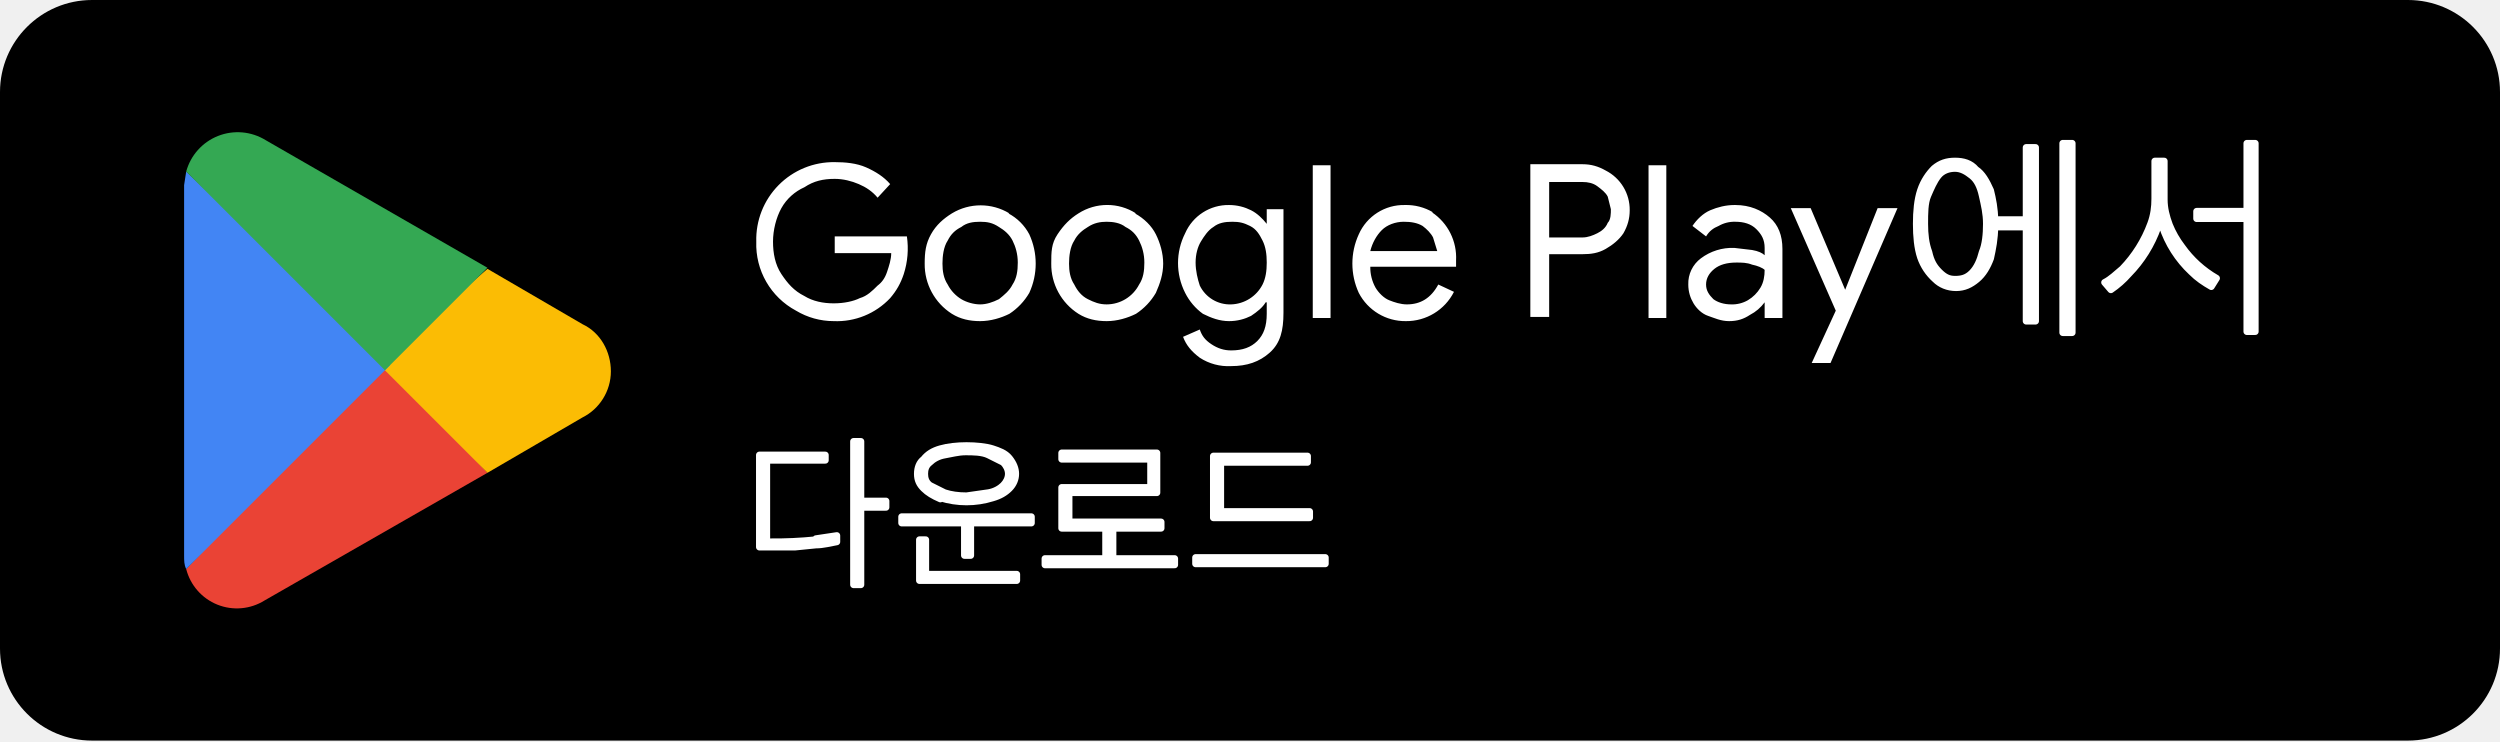
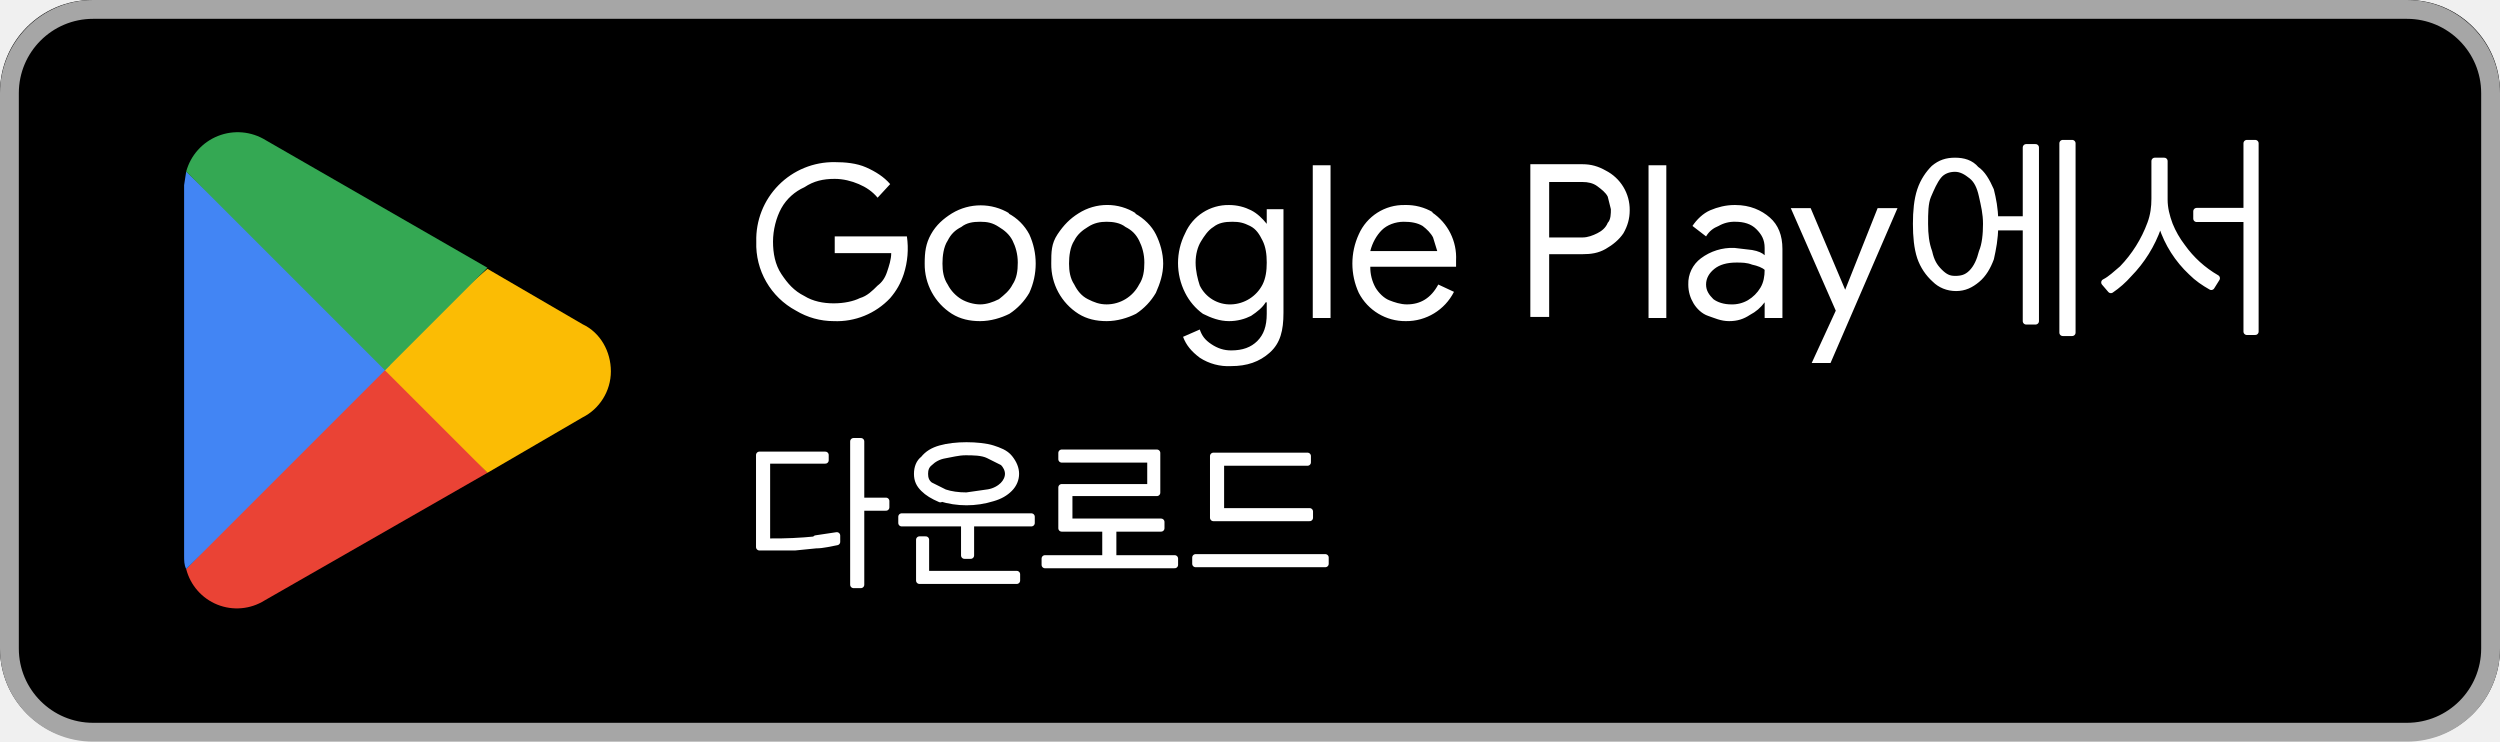
<svg xmlns="http://www.w3.org/2000/svg" id="artwork" version="1.1" viewBox="0 0 239 70.9">
  <defs>
    <style>
      .st4{fill:#fff}
      .ko-copy{stroke:#fff;stroke-width:.65;stroke-linejoin:round;paint-order:stroke fill}
    </style>
  </defs>
  <rect width="239" height="70.8" rx="8.8" ry="8.8" />
+   <rect x=".9" y=".9" width="237.2" height="69.1" rx="8" ry="8" fill="none" stroke="#a6a6a6" stroke-width="1.8" />
  <path d="m36.7 34.4-18.9 20a5 5 0 0 0 7.5 3l21.3-12.2-10-10.9Z" style="fill:#ea4335" />
  <path d="m55.7 31-9.1-5.3-10.4 9.1 10.4 10.4 9.1-5.3c1.6-.8 2.7-2.5 2.7-4.4s-1-3.7-2.7-4.5Z" style="fill:#fbbc04" />
  <path d="m17.8 16.4-.2 1.3v35.4c0 .5 0 .9.2 1.3l19.5-19.5-19.5-18.5Z" style="fill:#4285f4" />
  <path d="m36.8 35.4 9.8-9.8-21.2-12.2a5.1 5.1 0 0 0-7.6 3l19 19Z" style="fill:#34a853" />
  <path class="st4" d="M79.8 22.6v1.6h5.4c0 .6-.2 1.2-.4 1.8s-.5 1-.9 1.3c-.5.5-1 1-1.7 1.2-.6.3-1.5.5-2.5.5s-2-.2-2.8-.7c-1-.5-1.6-1.2-2.2-2.1s-.8-2-.8-3.1.3-2.3.8-3.2 1.3-1.6 2.2-2c.9-.6 1.8-.8 2.9-.8.8 0 1.6.2 2.3.5s1.3.7 1.8 1.3l1.2-1.3c-.6-.7-1.4-1.2-2.3-1.6s-2-.5-3-.5a7.4 7.4 0 0 0-7.5 7.6 7.2 7.2 0 0 0 3.8 6.6 7 7 0 0 0 3.6 1 7 7 0 0 0 5.4-2.2c.6-.7 1-1.4 1.3-2.3a8 8 0 0 0 .3-3.6h-7Zm16.7-2.2a5.3 5.3 0 0 0-5.5 0c-.8.5-1.5 1.1-2 2s-.6 1.7-.6 2.8A5.6 5.6 0 0 0 91 30c.8.5 1.7.7 2.7.7s2-.3 2.8-.7a6 6 0 0 0 1.9-2 6.7 6.7 0 0 0 0-5.6 4.8 4.8 0 0 0-2-2Zm.3 6.8c-.3.6-.8 1-1.3 1.4-.6.3-1.2.5-1.8.5s-1.3-.2-1.8-.5-1-.8-1.3-1.4c-.4-.6-.5-1.3-.5-2s.1-1.6.5-2.2c.3-.6.7-1 1.3-1.3.5-.4 1.1-.5 1.8-.5s1.2.1 1.8.5c.5.3 1 .7 1.3 1.3s.5 1.3.5 2.1-.1 1.5-.5 2.1Zm11.8-6.8a5.1 5.1 0 0 0-5.5 0c-.8.5-1.4 1.1-2 2s-.6 1.7-.6 2.8a5.6 5.6 0 0 0 2.6 4.8c.8.5 1.7.7 2.7.7s2-.3 2.8-.7a6 6 0 0 0 1.9-2c.4-.9.7-1.8.7-2.8s-.3-2-.7-2.8-1.1-1.5-2-2Zm.3 6.8a3.5 3.5 0 0 1-3.1 1.9c-.7 0-1.2-.2-1.8-.5s-1-.8-1.3-1.4c-.4-.6-.5-1.3-.5-2s.1-1.6.5-2.2c.3-.6.8-1 1.3-1.3.6-.4 1.2-.5 1.8-.5s1.3.1 1.8.5c.6.3 1 .7 1.3 1.3s.5 1.3.5 2.1-.1 1.5-.5 2.1Zm12.2-5.8c-.4-.5-.9-1-1.5-1.3s-1.3-.5-2.1-.5a4.5 4.5 0 0 0-4.2 2.7 6.3 6.3 0 0 0 0 5.7c.4.8 1 1.5 1.7 2 .8.4 1.6.7 2.5.7.8 0 1.5-.2 2.1-.5.6-.4 1.1-.8 1.4-1.3h.1V30c0 1.2-.3 2-.9 2.6s-1.4.9-2.5.9c-.7 0-1.3-.2-1.9-.6s-.9-.8-1.1-1.4l-1.6.7c.3.8.8 1.4 1.6 2a5 5 0 0 0 3 .8c1.5 0 2.7-.4 3.7-1.3s1.3-2.1 1.3-3.8V20h-1.6v1.5Zm-.4 5.8a3.5 3.5 0 0 1-3 1.9 3.2 3.2 0 0 1-3-1.8c-.2-.6-.4-1.4-.4-2.2s.2-1.5.5-2 .7-1.1 1.2-1.4c.5-.4 1.1-.5 1.8-.5s1.1.1 1.7.4.9.8 1.2 1.4c.3.6.4 1.3.4 2.1s-.1 1.5-.4 2.1Zm4.8-11.4h1.7v14.6h-1.7zm11.5 4.5a5 5 0 0 0-2.7-.7 4.7 4.7 0 0 0-4.4 2.8 6.7 6.7 0 0 0 0 5.6 5 5 0 0 0 4.5 2.7 5.1 5.1 0 0 0 4.6-2.8l-1.5-.7c-.7 1.3-1.7 1.9-3 1.9-.6 0-1.2-.2-1.7-.4s-1-.7-1.3-1.2a4 4 0 0 1-.5-2h8.2v-.6a5.2 5.2 0 0 0-2.3-4.6Zm-6 3.7c.2-.8.6-1.5 1.1-2s1.3-.8 2.1-.8c.7 0 1.3.1 1.8.4.4.3.8.7 1 1.1l.4 1.3H131Zm22.5-7.7c-.7-.4-1.4-.6-2.2-.6h-5v14.6h1.8v-6h3.2c.8 0 1.5-.1 2.2-.5s1.3-.9 1.7-1.5c.4-.7.6-1.4.6-2.2a4.2 4.2 0 0 0-2.3-3.8Zm.2 5c-.2.5-.6.8-1 1s-.9.4-1.4.4h-3.2v-5.3h3.2c.5 0 1 .1 1.4.4s.8.6 1 1l.3 1.2c0 .4 0 1-.3 1.3Zm3.9-5.5h1.7v14.6h-1.7zm8.2 3.8c-.8 0-1.6.2-2.3.5s-1.3.9-1.7 1.5l1.3 1c.3-.5.7-.8 1.2-1a3 3 0 0 1 1.6-.4c.8 0 1.5.2 2 .7s.8 1 .8 1.8v.7c-.2-.2-.6-.4-1.2-.5l-1.7-.2a5 5 0 0 0-3.2 1 3 3 0 0 0-1.2 2.5c0 .7.2 1.3.5 1.8s.8 1 1.4 1.2 1.2.5 2 .5 1.4-.2 2-.6a4 4 0 0 0 1.4-1.2v1.5h1.7v-6.6c0-1.3-.4-2.3-1.2-3s-1.9-1.2-3.3-1.2Zm2.5 7.9c-.3.5-.7.9-1.2 1.2a3 3 0 0 1-1.6.4c-.7 0-1.3-.2-1.7-.5-.4-.4-.7-.8-.7-1.4 0-.6.3-1.1.8-1.5.5-.4 1.2-.6 2.1-.6.5 0 1 0 1.5.2.5.1 1 .3 1.2.5 0 .6-.1 1.2-.4 1.7Zm11.2-7.6-3.1 7.8-3.3-7.8h-1.9l4.3 9.8-2.3 5h1.8l6.4-14.8h-1.9z" />
  <path class="st4 ko-copy" d="M78 51.6a39.8 39.8 0 0 1-4.4.2h-.3V44h5.6v-.5h-6.3v8.8H76l2-.2c.7 0 1.4-.2 2-.3v-.6l-2 .3Zm4.3-9.4h-.7v13.7h.7v-7.4h2.4v-.6h-2.4v-5.7zm6.2 9.4h-.6v3.9h9.3v-.6h-8.7v-3.3z" />
  <path class="st4 ko-copy" d="M86.2 50h6v3.1h.6V50h5.8v-.6H86.2v.6zm3.7-2.4a8.4 8.4 0 0 0 5 0c.7-.2 1.2-.5 1.6-.9.4-.4.6-.9.6-1.4s-.2-1-.6-1.5-1-.7-1.6-.9-1.6-.3-2.5-.3-1.8.1-2.5.3-1.2.5-1.6 1c-.4.3-.6.8-.6 1.4s.2 1 .6 1.4.9.7 1.6 1Zm-1-3.4c.3-.3.8-.6 1.4-.7s1.3-.3 2-.3 1.6 0 2.2.3l1.4.7c.3.3.5.7.5 1.1s-.2.8-.5 1.1-.8.6-1.4.7l-2.1.3c-.8 0-1.5-.1-2.1-.3l-1.4-.7c-.4-.3-.5-.7-.5-1.1s.1-.8.5-1.1Zm17.5 6.3h4.6v-.6h-8.8v-2.8h8.4v-3.8h-9.1v.6h8.5v2.7h-8.5v3.9h4.2v2.9h-5.8v.6h12.4v-.6h-5.9v-2.9zm18.8-1.6h-8.5v-4.7h8.3v-.6h-9v5.9h9.2v-.6zm-10.9 4.4h12.4v.6h-12.4z" />
  <path class="st4 ko-copy" d="M193.7 21h-3c0-1-.2-2-.4-2.8-.4-.9-.8-1.6-1.4-2-.5-.6-1.2-.8-2-.8s-1.4.2-2 .7c-.5.5-1 1.2-1.3 2.1s-.4 2-.4 3.2.1 2.3.4 3.2a5 5 0 0 0 1.4 2.1c.5.5 1.2.8 2 .8s1.4-.3 2-.8 1-1.2 1.3-2c.2-.9.4-1.9.4-3h3v9h.9V14.1h-.9v7-.1Zm-4.2 3.1c-.2.8-.5 1.5-1 2s-1 .6-1.6.6-1-.2-1.5-.7-.8-1-1-1.9c-.3-.8-.4-1.7-.4-2.7s0-2 .3-2.7.6-1.4 1-1.9 1-.7 1.6-.7 1.1.3 1.6.7.8 1 1 1.9.4 1.7.4 2.7-.1 2-.4 2.7Zm7.7-10.4h.9v18.1h-.9zm11.4 9.9a9 9 0 0 1-1.2-2.1c-.3-.8-.5-1.6-.5-2.4v-3.7h-.9V19c0 .8-.1 1.6-.4 2.4a12.3 12.3 0 0 1-2.7 4.3c-.6.5-1.1 1-1.7 1.3l.6.7a9 9 0 0 0 1.7-1.5 12.2 12.2 0 0 0 2.8-4.5l.2-.7c0 .2 0 .4.2.6a10.5 10.5 0 0 0 2.8 4.4c.6.6 1.2 1 1.9 1.4l.5-.8a10.4 10.4 0 0 1-3.3-3Zm6.2-9.9v6.5H210v.7h4.8v10.8h.8v-18h-.8z" />
</svg>
